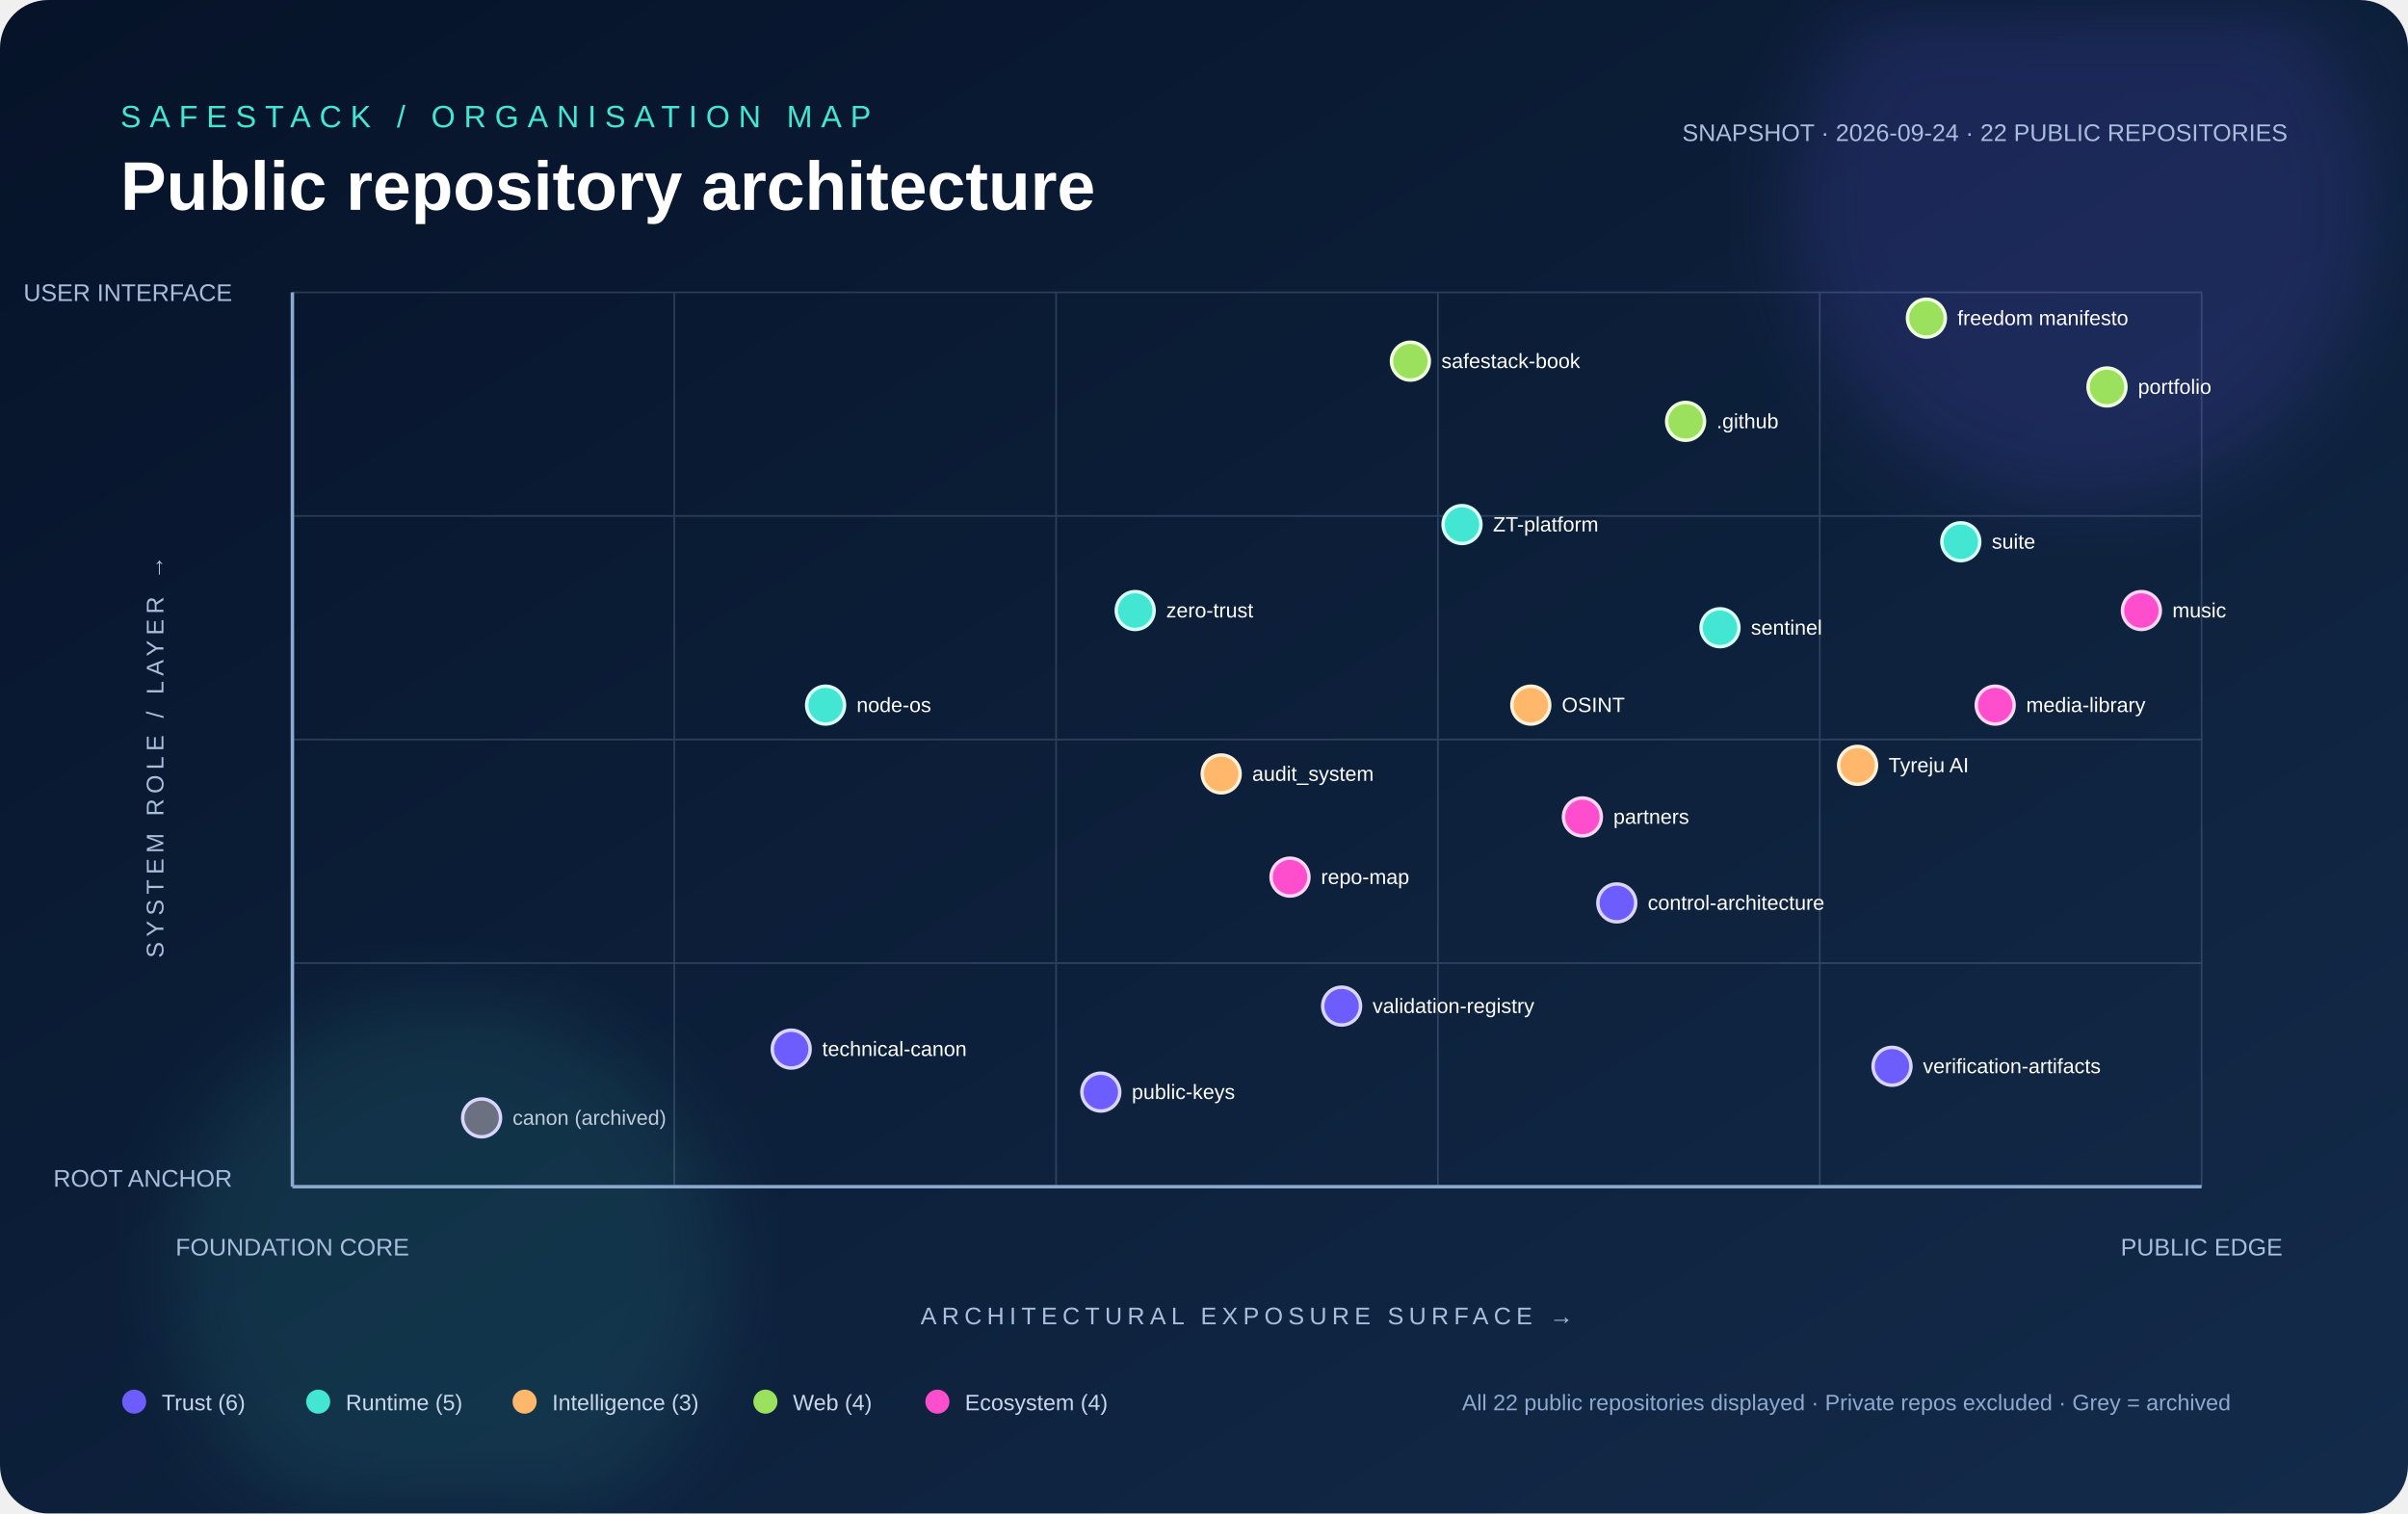
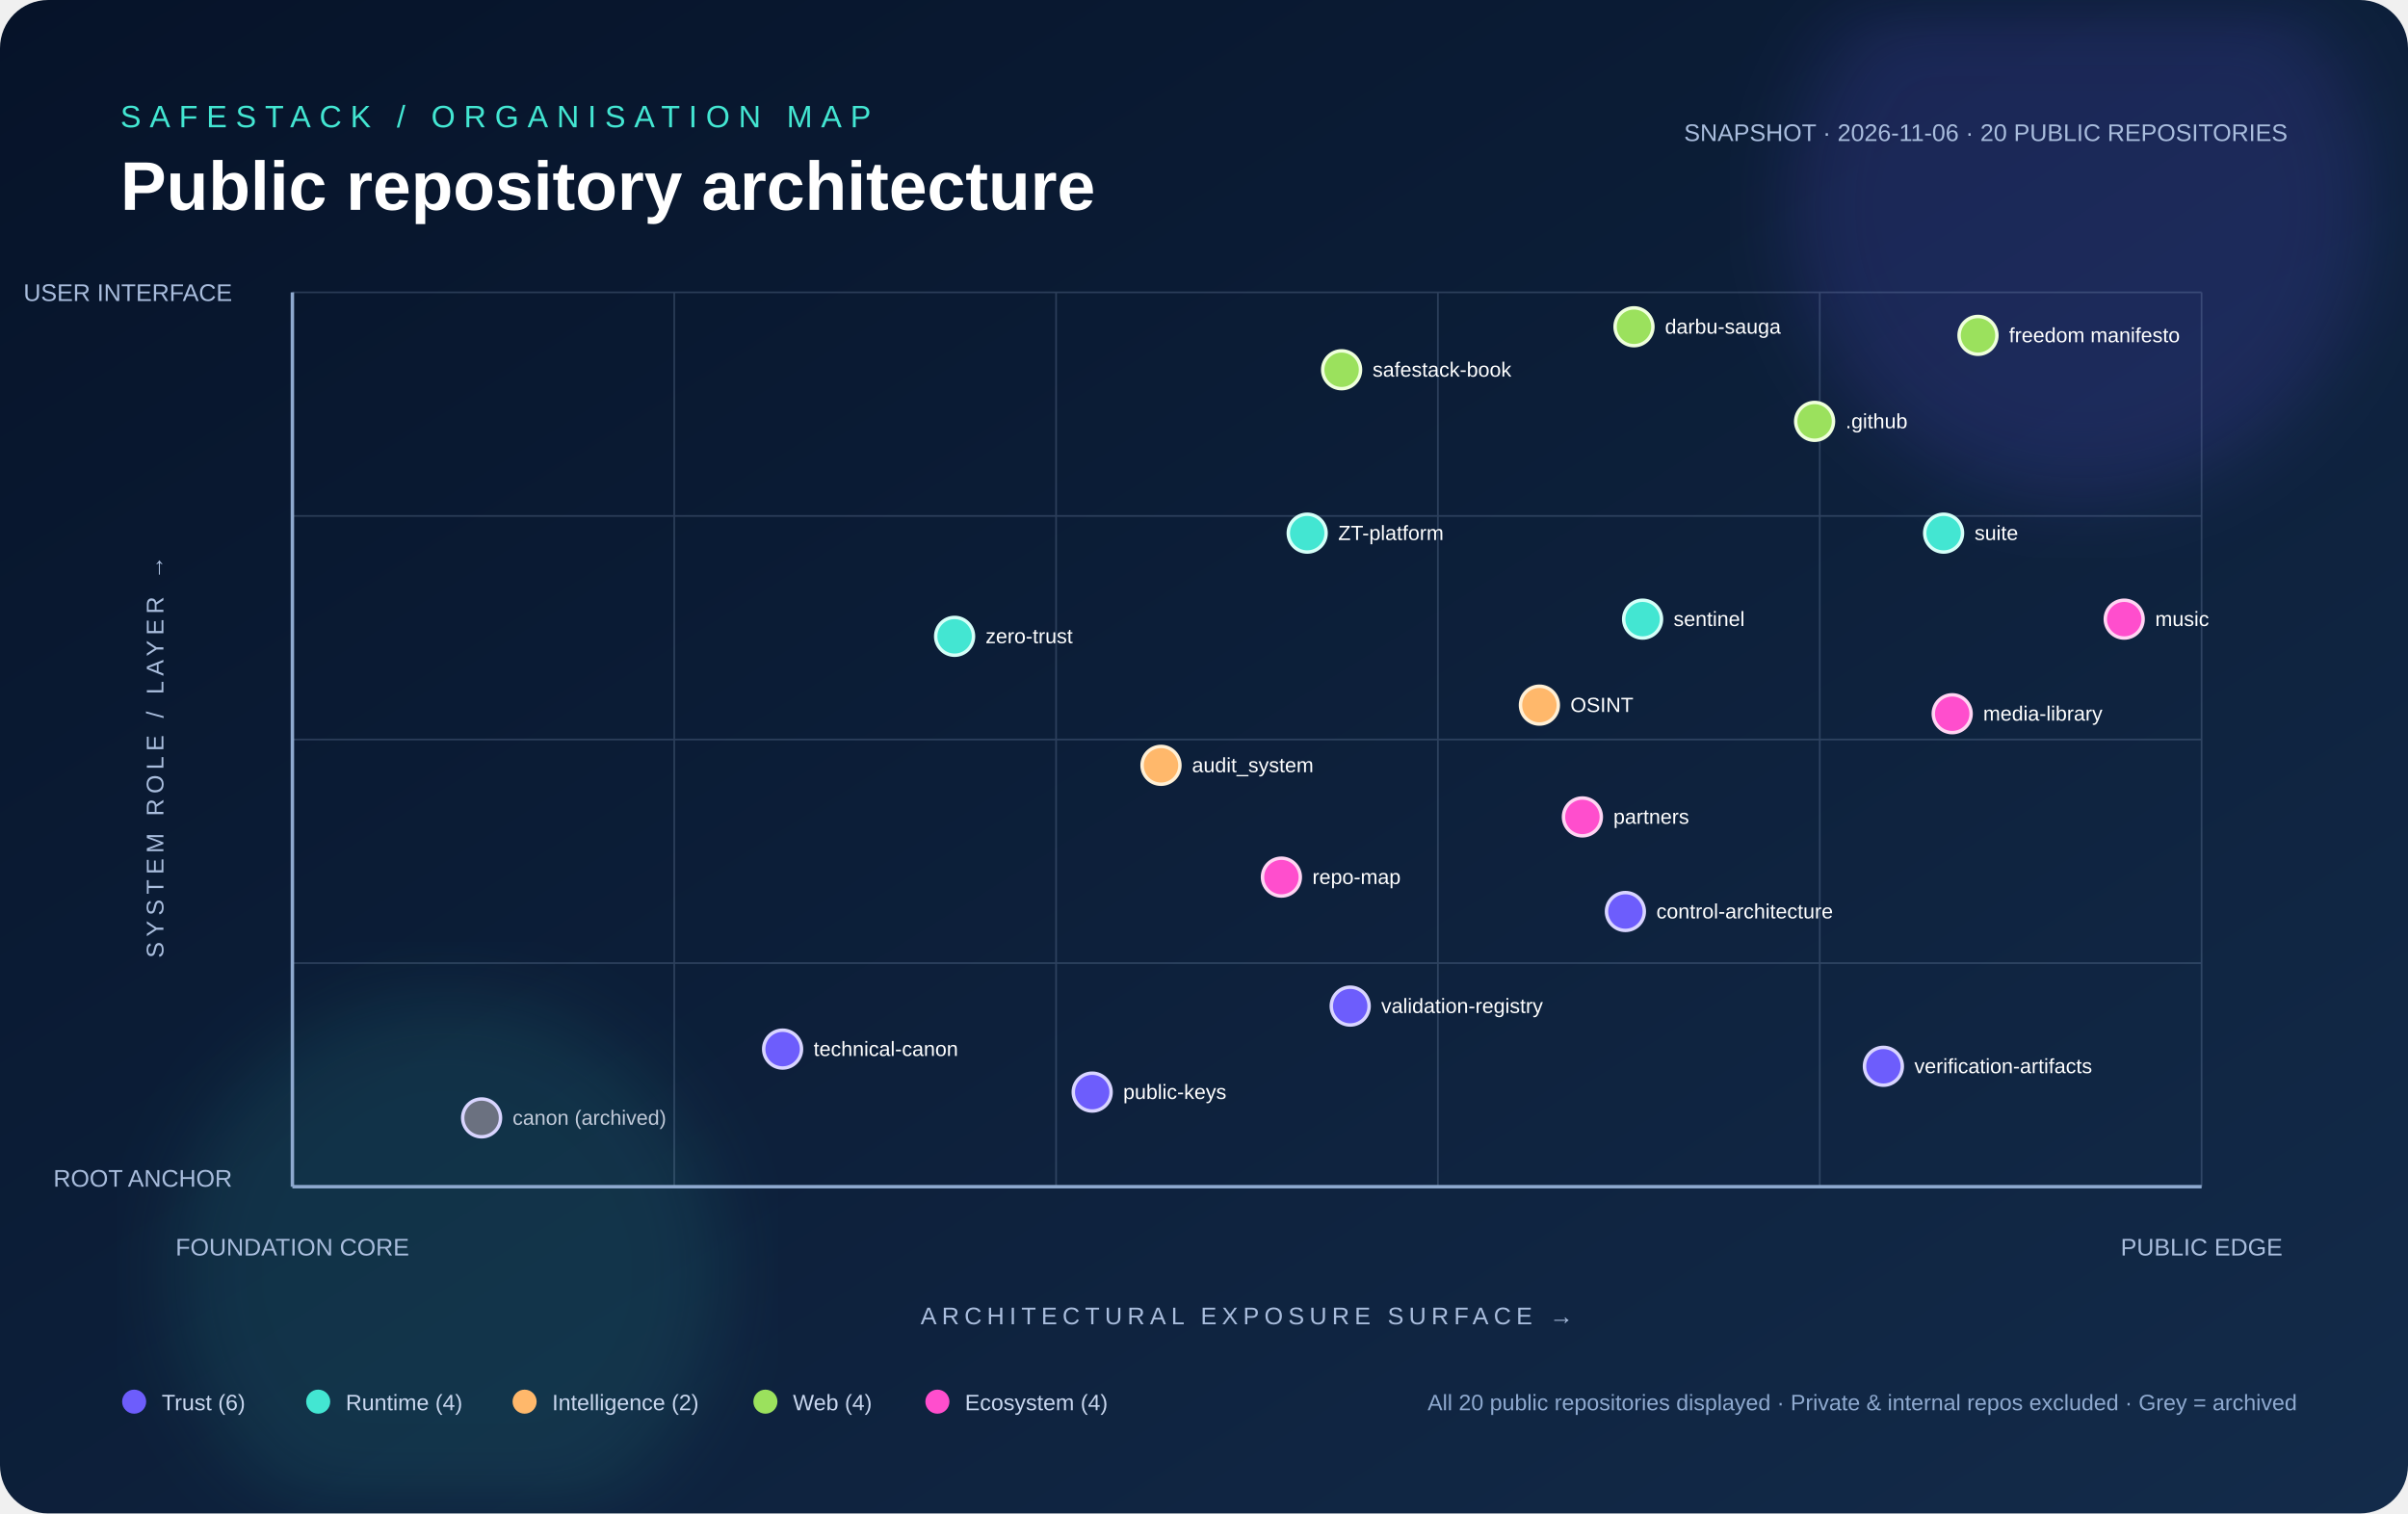
<svg xmlns="http://www.w3.org/2000/svg" viewBox="0 0 1400 880" role="img" aria-labelledby="title desc">
  <defs>
    <linearGradient id="bg" x1="0" y1="0" x2="1" y2="1">
      <stop stop-color="#061329" />
      <stop offset="1" stop-color="#132b4a" />
    </linearGradient>
    <filter id="soft">
      <feGaussianBlur stdDeviation="22" />
    </filter>
  </defs>
  <rect width="1400" height="880" rx="28" fill="url(#bg)" />
  <circle cx="1210" cy="120" r="170" fill="#6d5dfc" opacity=".16" filter="url(#soft)" />
  <circle cx="260" cy="740" r="160" fill="#43e6d2" opacity=".10" filter="url(#soft)" />
  <text x="70" y="74" fill="#43e6d2" font-family="Arial,Helvetica,sans-serif" font-size="18" letter-spacing="5">SAFESTACK / ORGANISATION MAP</text>
  <text x="70" y="122" fill="#fff" font-family="Arial,Helvetica,sans-serif" font-size="40" font-weight="700">Public repository architecture</text>
-   <text x="1330" y="82" fill="#a9bddd" font-family="Arial,Helvetica,sans-serif" font-size="14" text-anchor="end">SNAPSHOT · 2026-09-24 · 22 PUBLIC REPOSITORIES</text>
+   <text x="1330" y="82" fill="#a9bddd" font-family="Arial,Helvetica,sans-serif" font-size="14" text-anchor="end">SNAPSHOT · 2026-11-06 · 20 PUBLIC REPOSITORIES</text>
  <g opacity=".22" stroke="#9fb5d9" stroke-width="1">
    <path d="M170 170H1280M170 300H1280M170 430H1280M170 560H1280M170 690H1280" />
    <path d="M170 170V690M392 170V690M614 170V690M836 170V690M1058 170V690M1280 170V690" />
  </g>
  <g stroke="#8ea9cf" stroke-width="2">
    <path d="M170 690H1280" />
    <path d="M170 690V170" />
  </g>
  <g fill="#a9bddd" font-family="Arial,Helvetica,sans-serif" font-size="14">
    <text x="170" y="730" text-anchor="middle">FOUNDATION CORE</text>
    <text x="1280" y="730" text-anchor="middle">PUBLIC EDGE</text>
    <text x="725" y="770" text-anchor="middle" letter-spacing="3">ARCHITECTURAL EXPOSURE SURFACE  →</text>
    <text x="135" y="690" text-anchor="end">ROOT ANCHOR</text>
    <text x="135" y="175" text-anchor="end">USER INTERFACE</text>
    <text x="95" y="440" text-anchor="middle" transform="rotate(-90 95 440)" letter-spacing="3">SYSTEM ROLE / LAYER  →</text>
  </g>
  <g fill="#6d5dfc" stroke="#d9d5ff" stroke-width="2" font-family="Arial,Helvetica,sans-serif" font-size="12">
    <circle cx="280" cy="650" r="11" fill="#6b7180" />
    <text x="298" y="654" fill="#c1cad9" stroke="none">canon (archived)</text>
-     <circle cx="460" cy="610" r="11" />
-     <text x="478" y="614" fill="#fff" stroke="none">technical-canon</text>
-     <circle cx="640" cy="635" r="11" />
-     <text x="658" y="639" fill="#fff" stroke="none">public-keys</text>
-     <circle cx="780" cy="585" r="11" />
-     <text x="798" y="589" fill="#fff" stroke="none">validation-registry</text>
-     <circle cx="940" cy="525" r="11" />
-     <text x="958" y="529" fill="#fff" stroke="none">control-architecture</text>
-     <circle cx="1100" cy="620" r="11" />
-     <text x="1118" y="624" fill="#fff" stroke="none">verification-artifacts</text>
+     <circle cx="455" cy="610" r="11" />
+     <text x="473" y="614" fill="#fff" stroke="none">technical-canon</text>
+     <circle cx="635" cy="635" r="11" />
+     <text x="653" y="639" fill="#fff" stroke="none">public-keys</text>
+     <circle cx="785" cy="585" r="11" />
+     <text x="803" y="589" fill="#fff" stroke="none">validation-registry</text>
+     <circle cx="945" cy="530" r="11" />
+     <text x="963" y="534" fill="#fff" stroke="none">control-architecture</text>
+     <circle cx="1095" cy="620" r="11" />
+     <text x="1113" y="624" fill="#fff" stroke="none">verification-artifacts</text>
  </g>
  <g fill="#43e6d2" stroke="#d5fff8" stroke-width="2" font-family="Arial,Helvetica,sans-serif" font-size="12">
-     <circle cx="480" cy="410" r="11" />
-     <text x="498" y="414" fill="#fff" stroke="none">node-os</text>
-     <circle cx="660" cy="355" r="11" />
-     <text x="678" y="359" fill="#fff" stroke="none">zero-trust</text>
-     <circle cx="850" cy="305" r="11" />
-     <text x="868" y="309" fill="#fff" stroke="none">ZT-platform</text>
-     <circle cx="1000" cy="365" r="11" />
-     <text x="1018" y="369" fill="#fff" stroke="none">sentinel</text>
-     <circle cx="1140" cy="315" r="11" />
-     <text x="1158" y="319" fill="#fff" stroke="none">suite</text>
+     <circle cx="555" cy="370" r="11" />
+     <text x="573" y="374" fill="#fff" stroke="none">zero-trust</text>
+     <circle cx="760" cy="310" r="11" />
+     <text x="778" y="314" fill="#fff" stroke="none">ZT-platform</text>
+     <circle cx="955" cy="360" r="11" />
+     <text x="973" y="364" fill="#fff" stroke="none">sentinel</text>
+     <circle cx="1130" cy="310" r="11" />
+     <text x="1148" y="314" fill="#fff" stroke="none">suite</text>
  </g>
  <g fill="#ffb86b" stroke="#fff0d6" stroke-width="2" font-family="Arial,Helvetica,sans-serif" font-size="12">
-     <circle cx="710" cy="450" r="11" />
-     <text x="728" y="454" fill="#fff" stroke="none">audit_system</text>
-     <circle cx="890" cy="410" r="11" />
-     <text x="908" y="414" fill="#fff" stroke="none">OSINT</text>
-     <circle cx="1080" cy="445" r="11" />
-     <text x="1098" y="449" fill="#fff" stroke="none">Tyreju AI</text>
+     <circle cx="675" cy="445" r="11" />
+     <text x="693" y="449" fill="#fff" stroke="none">audit_system</text>
+     <circle cx="895" cy="410" r="11" />
+     <text x="913" y="414" fill="#fff" stroke="none">OSINT</text>
  </g>
  <g fill="#9be15d" stroke="#efffdc" stroke-width="2" font-family="Arial,Helvetica,sans-serif" font-size="12">
-     <circle cx="820" cy="210" r="11" />
-     <text x="838" y="214" fill="#fff" stroke="none">safestack-book</text>
-     <circle cx="980" cy="245" r="11" />
-     <text x="998" y="249" fill="#fff" stroke="none">.github</text>
-     <circle cx="1120" cy="185" r="11" />
-     <text x="1138" y="189" fill="#fff" stroke="none">freedom manifesto</text>
-     <circle cx="1225" cy="225" r="11" />
-     <text x="1243" y="229" fill="#fff" stroke="none">portfolio</text>
+     <circle cx="780" cy="215" r="11" />
+     <text x="798" y="219" fill="#fff" stroke="none">safestack-book</text>
+     <circle cx="950" cy="190" r="11" />
+     <text x="968" y="194" fill="#fff" stroke="none">darbu-sauga</text>
+     <circle cx="1055" cy="245" r="11" />
+     <text x="1073" y="249" fill="#fff" stroke="none">.github</text>
+     <circle cx="1150" cy="195" r="11" />
+     <text x="1168" y="199" fill="#fff" stroke="none">freedom manifesto</text>
  </g>
  <g fill="#ff4ecd" stroke="#ffd5f3" stroke-width="2" font-family="Arial,Helvetica,sans-serif" font-size="12">
-     <circle cx="750" cy="510" r="11" />
-     <text x="768" y="514" fill="#fff" stroke="none">repo-map</text>
+     <circle cx="745" cy="510" r="11" />
+     <text x="763" y="514" fill="#fff" stroke="none">repo-map</text>
    <circle cx="920" cy="475" r="11" />
    <text x="938" y="479" fill="#fff" stroke="none">partners</text>
-     <circle cx="1160" cy="410" r="11" />
-     <text x="1178" y="414" fill="#fff" stroke="none">media-library</text>
-     <circle cx="1245" cy="355" r="11" />
-     <text x="1263" y="359" fill="#fff" stroke="none">music</text>
+     <circle cx="1135" cy="415" r="11" />
+     <text x="1153" y="419" fill="#fff" stroke="none">media-library</text>
+     <circle cx="1235" cy="360" r="11" />
+     <text x="1253" y="364" fill="#fff" stroke="none">music</text>
  </g>
  <g transform="translate(70 815)" font-family="Arial,Helvetica,sans-serif" font-size="13">
    <circle cx="8" cy="0" r="7" fill="#6d5dfc" />
    <text x="24" y="5" fill="#c8d6ee">Trust (6)</text>
    <circle cx="115" cy="0" r="7" fill="#43e6d2" />
-     <text x="131" y="5" fill="#c8d6ee">Runtime (5)</text>
+     <text x="131" y="5" fill="#c8d6ee">Runtime (4)</text>
    <circle cx="235" cy="0" r="7" fill="#ffb86b" />
-     <text x="251" y="5" fill="#c8d6ee">Intelligence (3)</text>
+     <text x="251" y="5" fill="#c8d6ee">Intelligence (2)</text>
    <circle cx="375" cy="0" r="7" fill="#9be15d" />
    <text x="391" y="5" fill="#c8d6ee">Web (4)</text>
    <circle cx="475" cy="0" r="7" fill="#ff4ecd" />
    <text x="491" y="5" fill="#c8d6ee">Ecosystem (4)</text>
-     <text x="780" y="5" fill="#8ea9cf">All 22 public repositories displayed · Private repos excluded · Grey = archived</text>
+     <text x="760" y="5" fill="#8ea9cf">All 20 public repositories displayed · Private &amp; internal repos excluded · Grey = archived</text>
  </g>
</svg>
